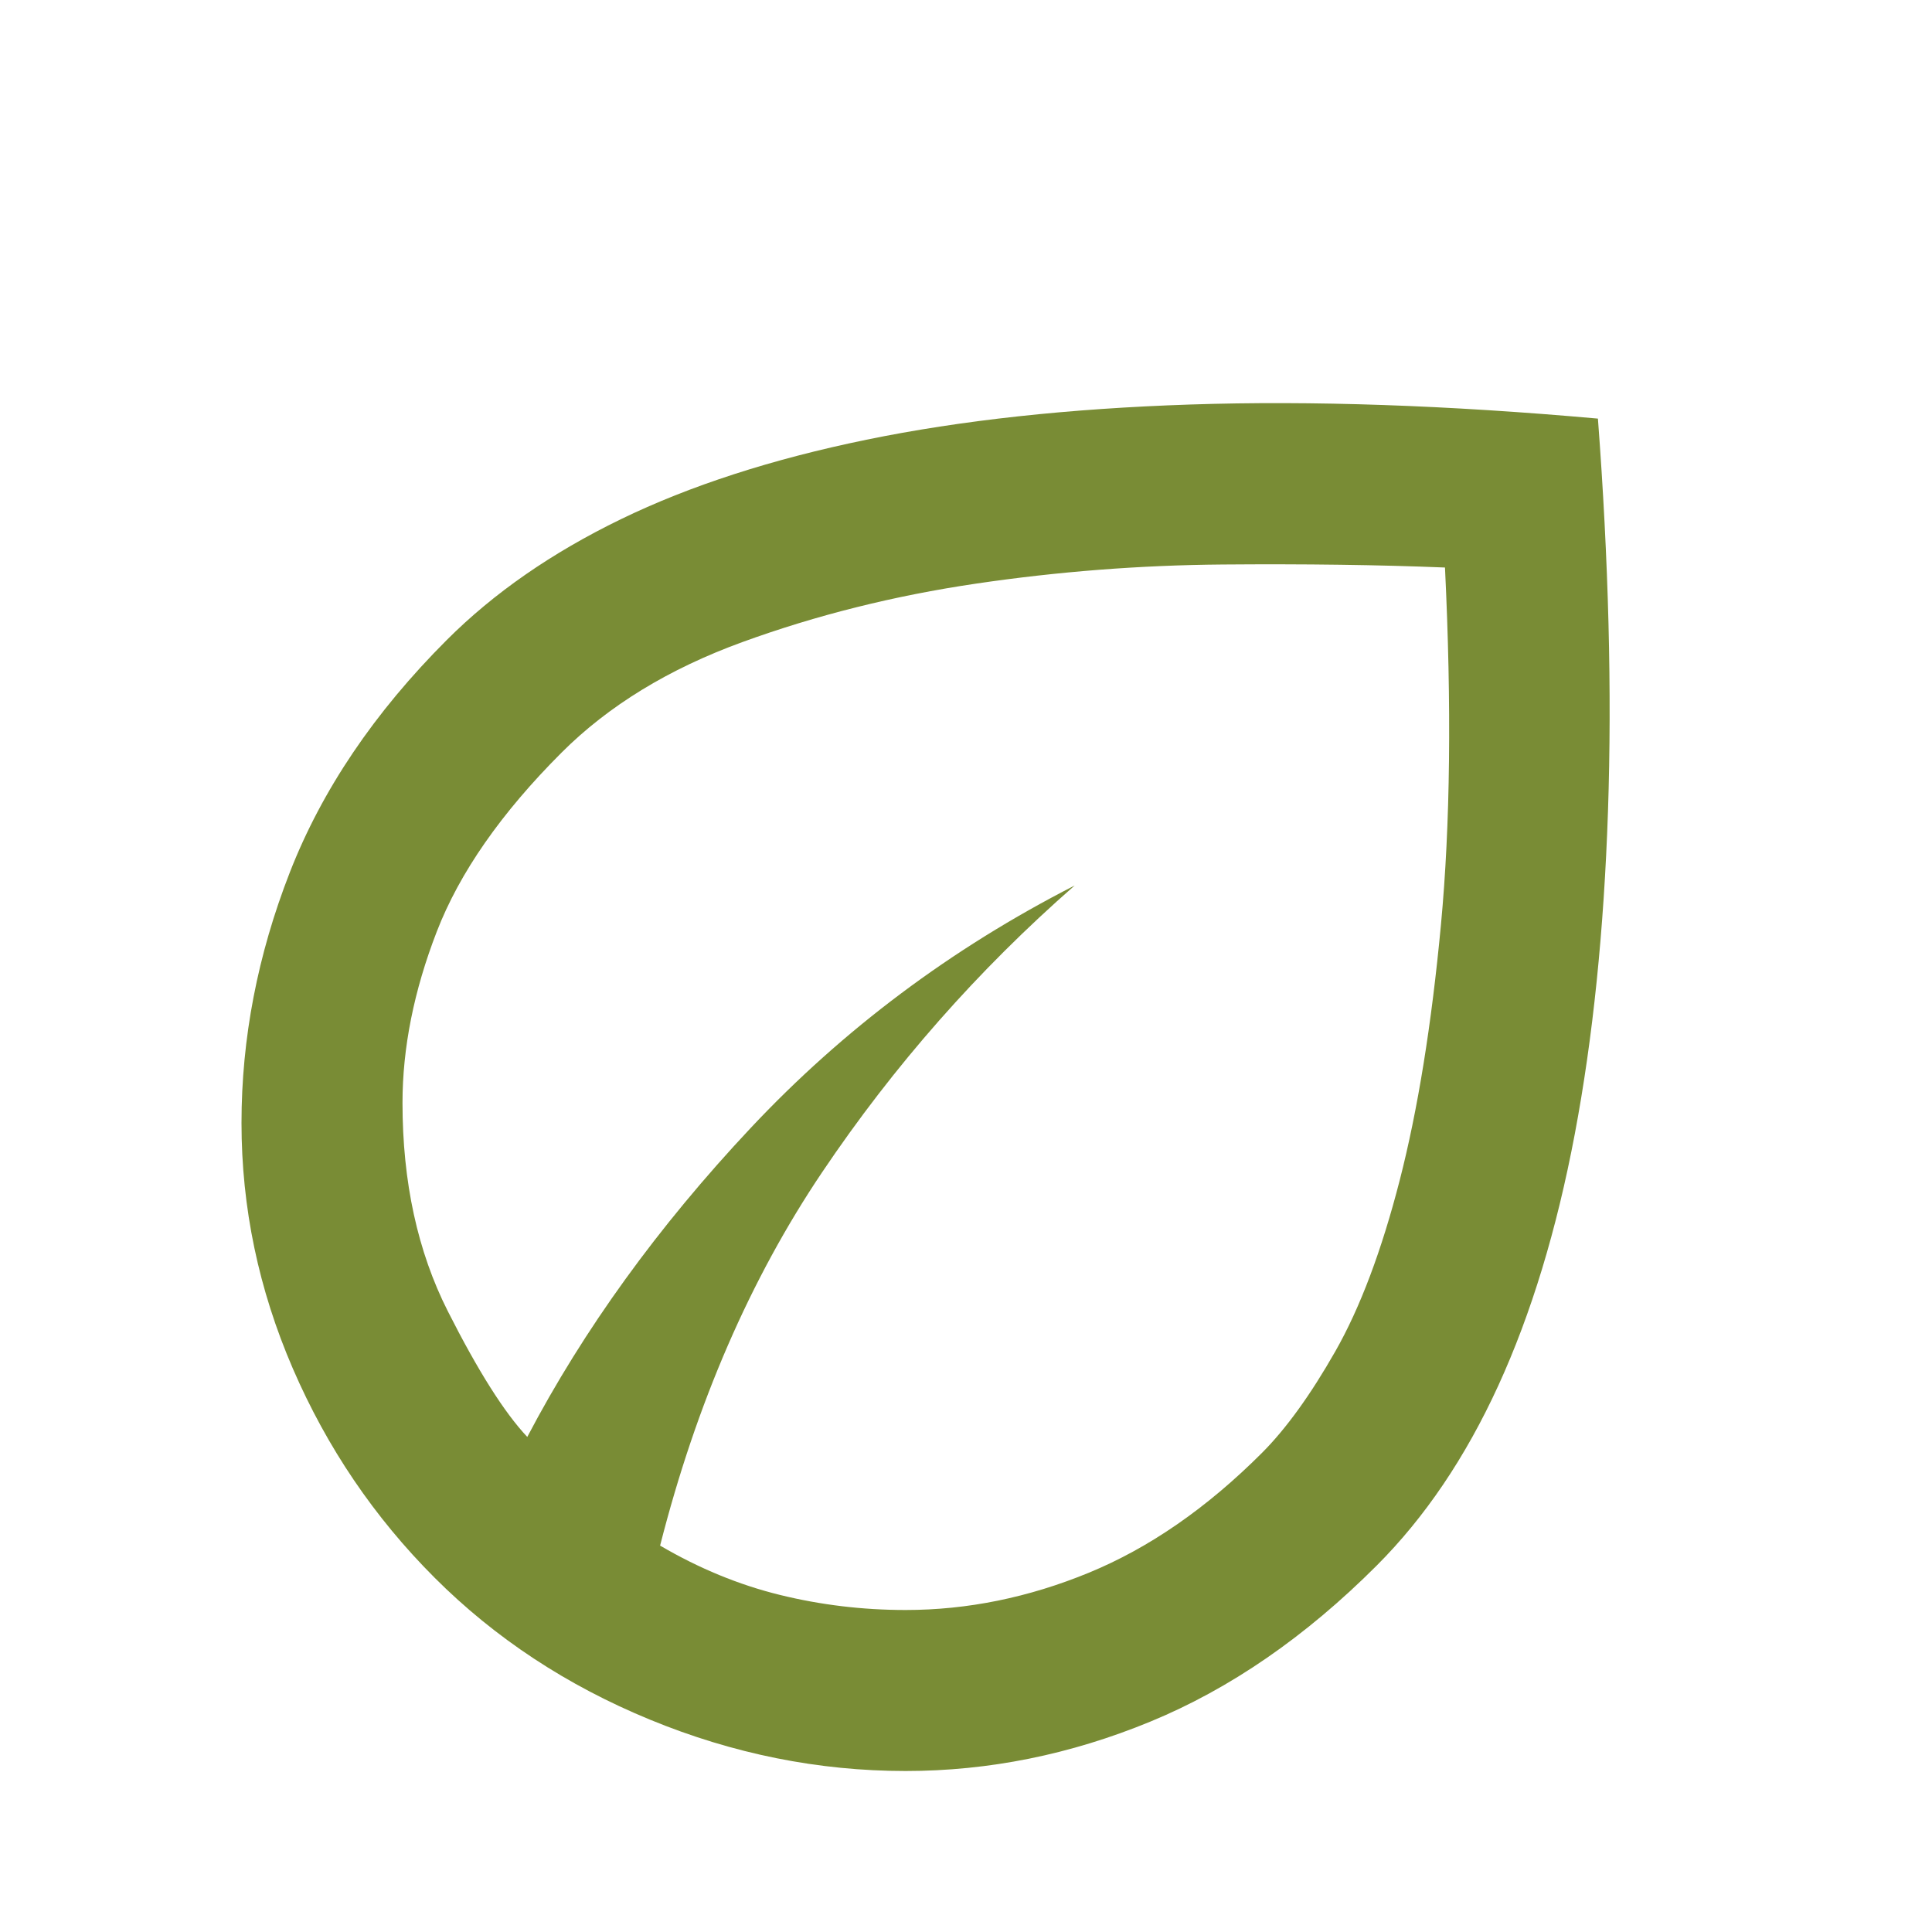
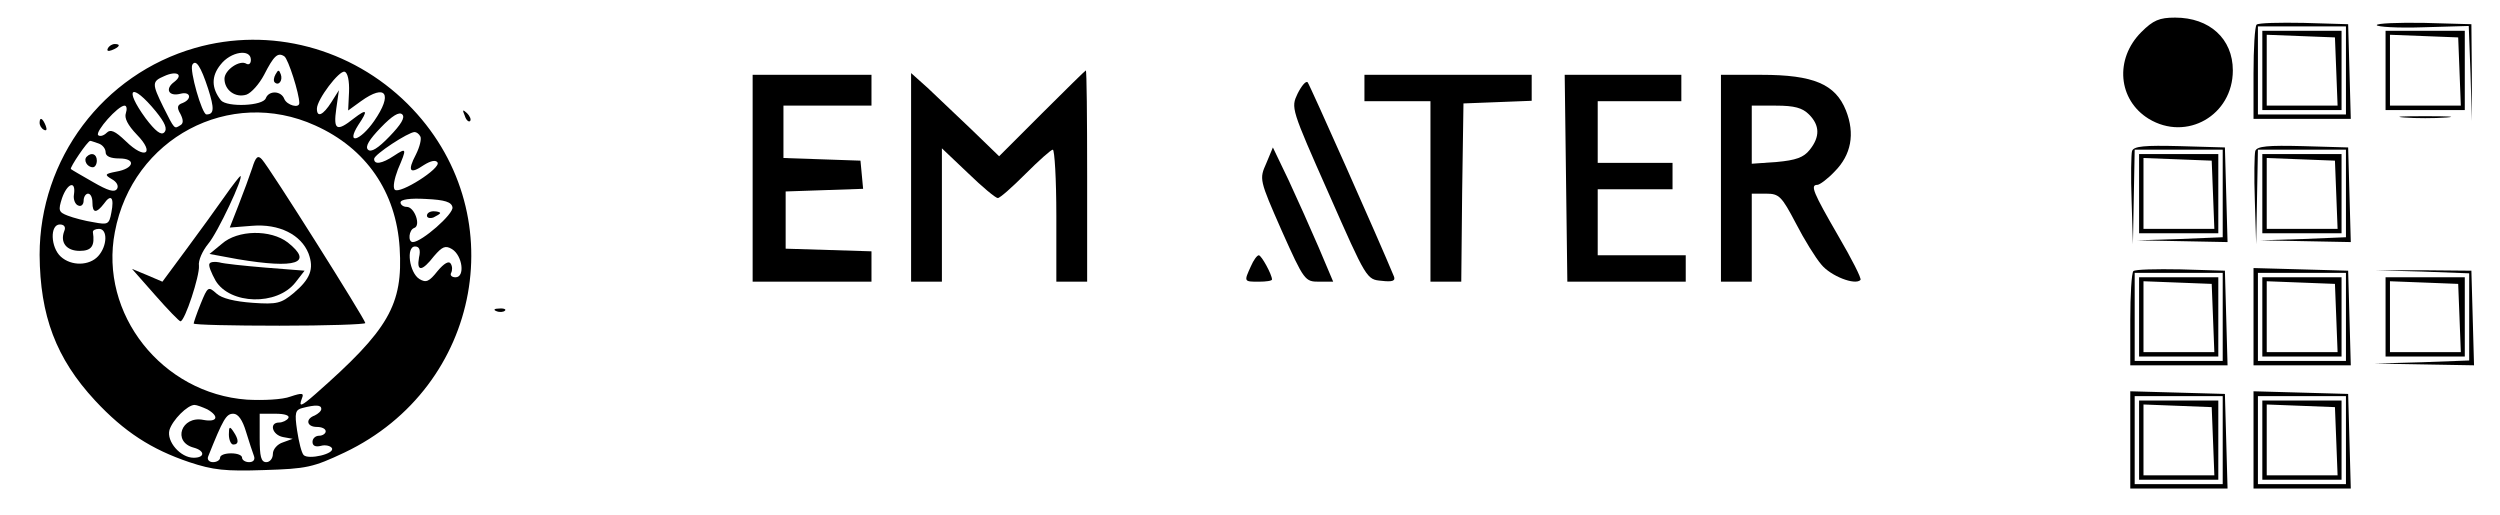
- <svg xmlns="http://www.w3.org/2000/svg" width="150" height="150" viewBox="0 0 150 150" fill="none">
-   <path d="M33.75 122.5C29.062 117.812 25.391 112.396 22.734 106.25C20.078 100.104 18.75 93.75 18.75 87.188C18.75 80.625 20 74.141 22.5 67.734C25 61.328 29.062 55.312 34.688 49.688C38.333 46.042 42.839 42.917 48.203 40.312C53.568 37.708 59.922 35.651 67.266 34.141C74.609 32.63 82.995 31.719 92.422 31.406C101.849 31.094 112.396 31.458 124.062 32.5C124.896 43.542 125.156 53.698 124.844 62.969C124.531 72.24 123.672 80.599 122.266 88.047C120.859 95.495 118.88 102.005 116.328 107.578C113.776 113.151 110.625 117.812 106.875 121.562C101.354 127.083 95.495 131.12 89.297 133.672C83.099 136.224 76.771 137.5 70.312 137.5C63.542 137.5 56.927 136.172 50.469 133.516C44.01 130.859 38.438 127.187 33.75 122.5ZM51.25 120C54.271 121.771 57.37 123.047 60.547 123.828C63.724 124.609 66.979 125 70.312 125C75.104 125 79.844 124.036 84.531 122.109C89.219 120.182 93.698 117.083 97.969 112.812C99.844 110.937 101.745 108.307 103.672 104.922C105.599 101.536 107.266 97.109 108.672 91.641C110.078 86.172 111.146 79.557 111.875 71.797C112.604 64.036 112.708 54.792 112.188 44.062C107.083 43.854 101.328 43.776 94.922 43.828C88.516 43.88 82.135 44.375 75.781 45.312C69.427 46.25 63.385 47.76 57.656 49.844C51.927 51.927 47.24 54.792 43.594 58.438C38.906 63.125 35.677 67.76 33.906 72.344C32.135 76.927 31.25 81.354 31.25 85.625C31.25 91.771 32.422 97.161 34.766 101.797C37.109 106.432 39.167 109.687 40.938 111.562C45.312 103.229 51.094 95.234 58.281 87.578C65.469 79.922 73.854 73.646 83.438 68.75C75.938 75.312 69.401 82.734 63.828 91.016C58.255 99.297 54.062 108.958 51.25 120Z" fill="#798C35" />
+ <svg xmlns="http://www.w3.org/2000/svg" version="1.0" width="568pt" height="117pt" viewBox="0 0 568 117" preserveAspectRatio="xMidYMid meet">
+   <g transform="translate(0,117) scale(0.1,-0.1)" fill="#000000" stroke="none">
+     <path d="M4865 1097 c-61 -61 -53 -154 17 -197 86 -52 191 8 191 110 0 72 -53 120 -131 120 -36 0 -50 -6 -77 -33z" />
+     <path d="M5127 1114 c-4 -4 -7 -54 -7 -111 l0 -103 110 0 111 0 -3 108 -3 107 -101 3 c-55 1 -103 0 -107 -4z m203 -104 l0 -100 -100 0 -100 0 0 100 0 100 100 0 100 0 0 -100z" />
+     <path d="M5140 1010 l0 -90 90 0 90 0 0 90 0 90 -90 0 -90 0 0 -90z m168 -2 l3 -78 -81 0 -80 0 0 80 0 81 78 -3 77 -3 3 -77z" />
+     <path d="M5400 1113 c0 -4 47 -7 105 -5 l104 3 4 -108 3 -108 0 110 -1 110 -107 3 c-60 1 -108 -1 -108 -5z" />
+     <path d="M5420 1010 l0 -90 90 0 90 0 0 90 0 90 -90 0 -90 0 0 -90z m168 -2 l3 -78 -81 0 -80 0 0 80 0 81 78 -3 77 -3 3 -77z" />
+     <path d="M443 1061 c-209 -60 -353 -252 -353 -470 1 -138 37 -235 126 -331 66 -71 128 -111 214 -140 54 -18 82 -21 170 -18 97 3 111 6 183 40 313 149 386 550 143 792 -128 127 -312 176 -483 127z m127 -27 c0 -8 -4 -12 -10 -9 -15 10 -50 -14 -50 -34 0 -26 25 -44 50 -36 11 4 29 24 40 45 22 43 31 52 46 42 9 -6 34 -85 34 -106 0 -13 -28 -5 -34 9 -7 19 -35 20 -42 2 -6 -18 -88 -21 -102 -5 -22 28 -22 55 -1 81 23 30 69 37 69 11z m-97 -66 c14 -44 14 -58 -4 -58 -10 0 -39 101 -32 113 8 13 19 -3 36 -55z m-77 16 c-22 -16 -13 -34 14 -27 23 6 27 -12 5 -21 -12 -4 -14 -10 -5 -25 7 -14 7 -22 -1 -26 -13 -8 -12 -10 -38 42 -26 53 -26 58 2 70 28 13 45 4 23 -13z m397 -23 l-2 -42 29 21 c57 41 73 17 30 -45 -32 -46 -65 -55 -36 -9 23 34 20 38 -10 15 -39 -31 -47 -27 -40 22 l6 42 -17 -27 c-19 -30 -33 -36 -33 -15 0 21 51 88 63 84 7 -2 11 -21 10 -46z m-439 -44 c21 -26 27 -40 19 -48 -7 -7 -20 3 -42 32 -51 70 -32 83 23 16z m-68 -4 c-4 -11 4 -27 25 -49 42 -43 19 -58 -25 -15 -25 24 -35 28 -44 19 -6 -6 -15 -9 -19 -5 -7 8 45 67 60 67 5 0 6 -8 3 -17z m430 -28 c116 -52 184 -151 192 -278 8 -130 -25 -186 -191 -332 -33 -29 -39 -31 -31 -10 5 12 1 13 -26 4 -18 -7 -62 -9 -99 -7 -193 14 -336 195 -300 381 40 213 261 330 455 242z m169 -25 c-26 -27 -42 -37 -49 -30 -7 7 3 23 29 50 26 27 42 37 49 30 7 -7 -3 -23 -29 -50z m70 0 c3 -5 -1 -23 -10 -41 -20 -38 -14 -46 18 -24 16 10 27 12 31 6 9 -13 -86 -73 -97 -62 -5 5 -1 25 7 46 21 49 20 50 -9 31 -27 -18 -45 -21 -45 -7 0 10 78 61 92 61 4 0 10 -4 13 -10z m-731 -16 c9 -3 16 -12 16 -20 0 -9 11 -14 31 -14 39 0 34 -23 -7 -30 -26 -5 -27 -7 -10 -17 11 -6 16 -15 12 -22 -6 -9 -21 -4 -54 15 -26 15 -49 28 -51 30 -3 3 38 64 44 64 2 0 10 -3 19 -6z m-56 -116 c-2 -11 3 -23 10 -25 6 -3 12 2 12 11 0 9 5 16 10 16 6 0 10 -9 10 -20 0 -25 9 -25 26 -3 16 23 24 15 17 -20 -5 -27 -8 -28 -40 -22 -20 3 -46 10 -59 15 -21 8 -22 12 -13 40 12 34 32 41 27 8z m860 -29 c3 -15 -70 -79 -90 -79 -12 0 -9 28 3 32 16 5 1 48 -17 48 -8 0 -14 5 -14 10 0 7 22 10 57 8 44 -2 59 -7 61 -19z m-882 -54 c-10 -26 5 -45 35 -45 27 0 35 11 30 43 0 4 6 7 14 7 20 0 19 -39 -2 -62 -20 -22 -61 -23 -85 -1 -23 21 -25 73 -2 73 10 0 14 -6 10 -15z m806 -60 c-6 -33 7 -32 34 3 19 22 26 25 41 16 24 -15 30 -64 8 -64 -9 0 -13 5 -10 10 3 6 3 15 -1 21 -4 7 -15 1 -30 -17 -19 -24 -26 -27 -41 -18 -23 14 -31 74 -10 74 10 0 13 -8 9 -25z m-481 -345 c28 -16 23 -30 -9 -24 -50 10 -71 -50 -22 -63 26 -7 26 -23 0 -23 -30 0 -62 37 -55 63 7 23 41 57 57 57 5 0 18 -5 29 -10z m259 1 c0 -5 -7 -11 -15 -15 -22 -8 -18 -26 5 -26 11 0 20 -4 20 -10 0 -5 -7 -10 -15 -10 -8 0 -15 -6 -15 -14 0 -9 7 -12 19 -9 10 3 22 0 25 -5 8 -13 -53 -27 -64 -16 -5 5 -11 30 -15 56 -6 40 -4 47 12 51 31 8 43 7 43 -2z m-171 -52 c7 -23 15 -47 18 -55 3 -8 -1 -14 -11 -14 -9 0 -16 5 -16 10 0 6 -11 10 -25 10 -14 0 -25 -4 -25 -10 0 -5 -7 -10 -16 -10 -9 0 -14 6 -11 13 34 85 41 97 57 97 11 0 21 -14 29 -41z m96 31 c-3 -5 -13 -10 -21 -10 -23 0 -16 -28 9 -33 l22 -4 -22 -8 c-13 -4 -23 -16 -23 -26 0 -11 -7 -19 -15 -19 -12 0 -15 13 -15 55 l0 55 36 0 c21 0 33 -4 29 -10z" />
+     <path d="M626 1001 c-4 -7 -5 -15 -2 -18 9 -9 19 4 14 18 -4 11 -6 11 -12 0z" />
+     <path d="M573 788 c-6 -18 -20 -56 -31 -84 l-20 -51 51 4 c61 5 111 -20 128 -63 13 -35 4 -58 -34 -90 -28 -23 -37 -26 -93 -22 -41 3 -70 10 -82 21 -19 17 -20 16 -36 -23 -9 -22 -16 -43 -16 -45 0 -3 88 -5 195 -5 107 0 195 3 195 6 0 8 -218 354 -235 372 -9 10 -14 6 -22 -20z" />
+     <path d="M510 723 c-19 -27 -58 -81 -87 -120 l-54 -73 -35 15 -34 14 52 -59 c29 -33 55 -60 58 -60 10 0 44 104 42 126 -2 12 8 34 21 50 21 24 82 154 73 154 -1 0 -18 -21 -36 -47z" />
+     <path d="M504 616 l-28 -23 65 -12 c132 -22 172 -9 113 38 -39 30 -114 29 -150 -3z" />
+     <path d="M476 571 c-3 -4 4 -21 14 -39 33 -54 139 -57 181 -4 l21 27 -89 7 c-48 4 -96 9 -105 12 -10 2 -20 1 -22 -3z" />
+     <path d="M197 814 c-8 -8 1 -24 14 -24 5 0 9 7 9 15 0 15 -12 20 -23 9z" />
+     <path d="M970 680 c0 -5 7 -7 15 -4 8 4 15 8 15 10 0 2 -7 4 -15 4 -8 0 -15 -4 -15 -10z" />
+     <path d="M520 183 c0 -13 5 -23 10 -23 13 0 13 11 0 30 -8 12 -10 11 -10 -7z" />
+     <path d="M245 1060 c-3 -6 1 -7 9 -4 18 7 21 14 7 14 -6 0 -13 -4 -16 -10z" />
+     <path d="M2368 913 l-98 -98 -62 60 c-35 33 -80 76 -100 95 l-38 34 0 -237 0 -237 35 0 35 0 0 152 0 151 59 -56 c33 -32 63 -57 68 -57 5 0 33 25 63 55 30 30 58 55 62 55 4 0 8 -67 8 -150 l0 -150 35 0 35 0 0 240 c0 132 -1 240 -3 240 -1 0 -46 -44 -99 -97z" />
+     <path d="M1710 765 l0 -235 135 0 135 0 0 35 0 34 -97 3 -98 3 0 65 0 65 88 3 88 3 -3 32 -3 32 -87 3 -88 3 0 59 0 60 100 0 100 0 0 35 0 35 -135 0 -135 0 0 -235z" />
+     <path d="M3100 970 l0 -30 75 0 75 0 0 -205 0 -205 35 0 35 0 2 203 3 202 78 3 77 3 0 29 0 30 -190 0 -190 0 0 -30z" />
+     <path d="M3558 765 l3 -235 134 0 135 0 0 30 0 30 -100 0 -100 0 0 75 0 75 85 0 85 0 0 30 0 30 -85 0 -85 0 0 70 0 70 95 0 95 0 0 30 0 30 -132 0 -133 0 3 -235z" />
+     <path d="M3910 765 l0 -235 35 0 35 0 0 100 0 100 33 0 c29 0 35 -6 67 -67 19 -37 45 -79 58 -94 21 -26 77 -48 89 -35 3 3 -20 48 -51 101 -56 97 -64 115 -47 115 5 0 23 13 39 30 38 38 47 86 26 139 -24 60 -74 81 -192 81 l-92 0 0 -235z m200 145 c25 -25 25 -51 2 -80 -14 -18 -32 -24 -75 -28 l-57 -4 0 66 0 66 55 0 c42 0 60 -5 75 -20z" />
+     <path d="M2948 957 c-15 -32 -15 -33 71 -227 86 -195 86 -195 120 -198 25 -3 32 0 28 10 -33 80 -191 435 -196 441 -4 4 -14 -8 -23 -26z" />
+     <path d="M1056 907 c3 -10 9 -15 12 -12 3 3 0 11 -7 18 -10 9 -11 8 -5 -6z" />
+     <path d="M5463 903 c26 -2 68 -2 95 0 26 2 4 3 -48 3 -52 0 -74 -1 -47 -3z" />
+     <path d="M90 891 c0 -6 4 -13 10 -16 6 -3 7 1 4 9 -7 18 -14 21 -14 7z" />
+     <path d="M4844 827 c-2 -7 -3 -58 -1 -113 l3 -99 2 108 2 107 100 0 100 0 0 -100 0 -99 -97 -4 -98 -3 103 -2 103 -2 -3 108 -3 107 -103 3 c-79 2 -104 0 -108 -11z" />
+     <path d="M5124 827 c-2 -7 -3 -58 -1 -113 l3 -99 2 108 2 107 100 0 100 0 0 -100 0 -99 -97 -4 -98 -3 103 -2 103 -2 -3 108 -3 107 -103 3 c-79 2 -104 0 -108 -11z" />
+     <path d="M2877 799 c-16 -36 -16 -37 35 -153 51 -114 53 -116 85 -116 l32 0 -33 78 c-18 42 -49 111 -68 152 l-36 75 -15 -36z" />
+     <path d="M4860 730 l0 -90 90 0 90 0 0 90 0 90 -90 0 -90 0 0 -90z m168 -2 l3 -78 -81 0 -80 0 0 80 0 81 78 -3 77 -3 3 -77z" />
+     <path d="M5140 730 l0 -90 90 0 90 0 0 90 0 90 -90 0 -90 0 0 -90z m168 -2 l3 -78 -81 0 -80 0 0 80 0 81 78 -3 77 -3 3 -77z" />
+     <path d="M2842 565 c-16 -35 -16 -35 18 -35 17 0 30 2 30 5 0 11 -24 55 -30 55 -4 0 -12 -11 -18 -25z" />
+     <path d="M4847 554 c-4 -4 -7 -54 -7 -111 l0 -103 110 0 111 0 -3 108 -3 107 -101 3 c-55 1 -103 0 -107 -4z m203 -104 l0 -100 -100 0 -100 0 0 100 0 100 100 0 100 0 0 -100z" />
+     <path d="M4860 450 l0 -90 90 0 90 0 0 90 0 90 -90 0 -90 0 0 -90z m168 -2 l3 -78 -81 0 -80 0 0 80 0 81 78 -3 77 -3 3 -77z" />
+     <path d="M5120 450 l0 -110 110 0 111 0 -3 108 -3 107 -107 3 -108 3 0 -111z m210 0 l0 -100 -100 0 -100 0 0 100 0 100 100 0 100 0 0 -100z" />
+     <path d="M5140 450 l0 -90 90 0 90 0 0 90 0 90 -90 0 -90 0 0 -90z m168 -2 l3 -78 -81 0 -80 0 0 80 0 81 78 -3 77 -3 3 -77z" />
+     <path d="M5503 553 l107 -4 0 -99 0 -99 -107 -4 -108 -3 113 -2 113 -2 -3 108 -3 107 -110 1 -110 0 108 -3z" />
+     <path d="M5420 450 l0 -90 90 0 90 0 0 90 0 90 -90 0 -90 0 0 -90z m168 -2 l3 -78 -81 0 -80 0 0 80 0 81 78 -3 77 -3 3 -77z" />
+     <path d="M1128 463 c7 -3 16 -2 19 1 4 3 -2 6 -13 5 -11 0 -14 -3 -6 -6z" />
+     <path d="M4840 170 l0 -110 110 0 111 0 -3 108 -3 107 -107 3 -108 3 0 -111z m210 0 l0 -100 -100 0 -100 0 0 100 0 100 100 0 100 0 0 -100z" />
+     <path d="M4860 170 l0 -90 90 0 90 0 0 90 0 90 -90 0 -90 0 0 -90z m168 -2 l3 -78 -81 0 -80 0 0 80 0 81 78 -3 77 -3 3 -77z" />
+     <path d="M5120 170 l0 -110 110 0 111 0 -3 108 -3 107 -107 3 -108 3 0 -111z m210 0 l0 -100 -100 0 -100 0 0 100 0 100 100 0 100 0 0 -100z" />
+     <path d="M5140 170 l0 -90 90 0 90 0 0 90 0 90 -90 0 -90 0 0 -90z m168 -2 l3 -78 -81 0 -80 0 0 80 0 81 78 -3 77 -3 3 -77z" />
+   </g>
</svg>
